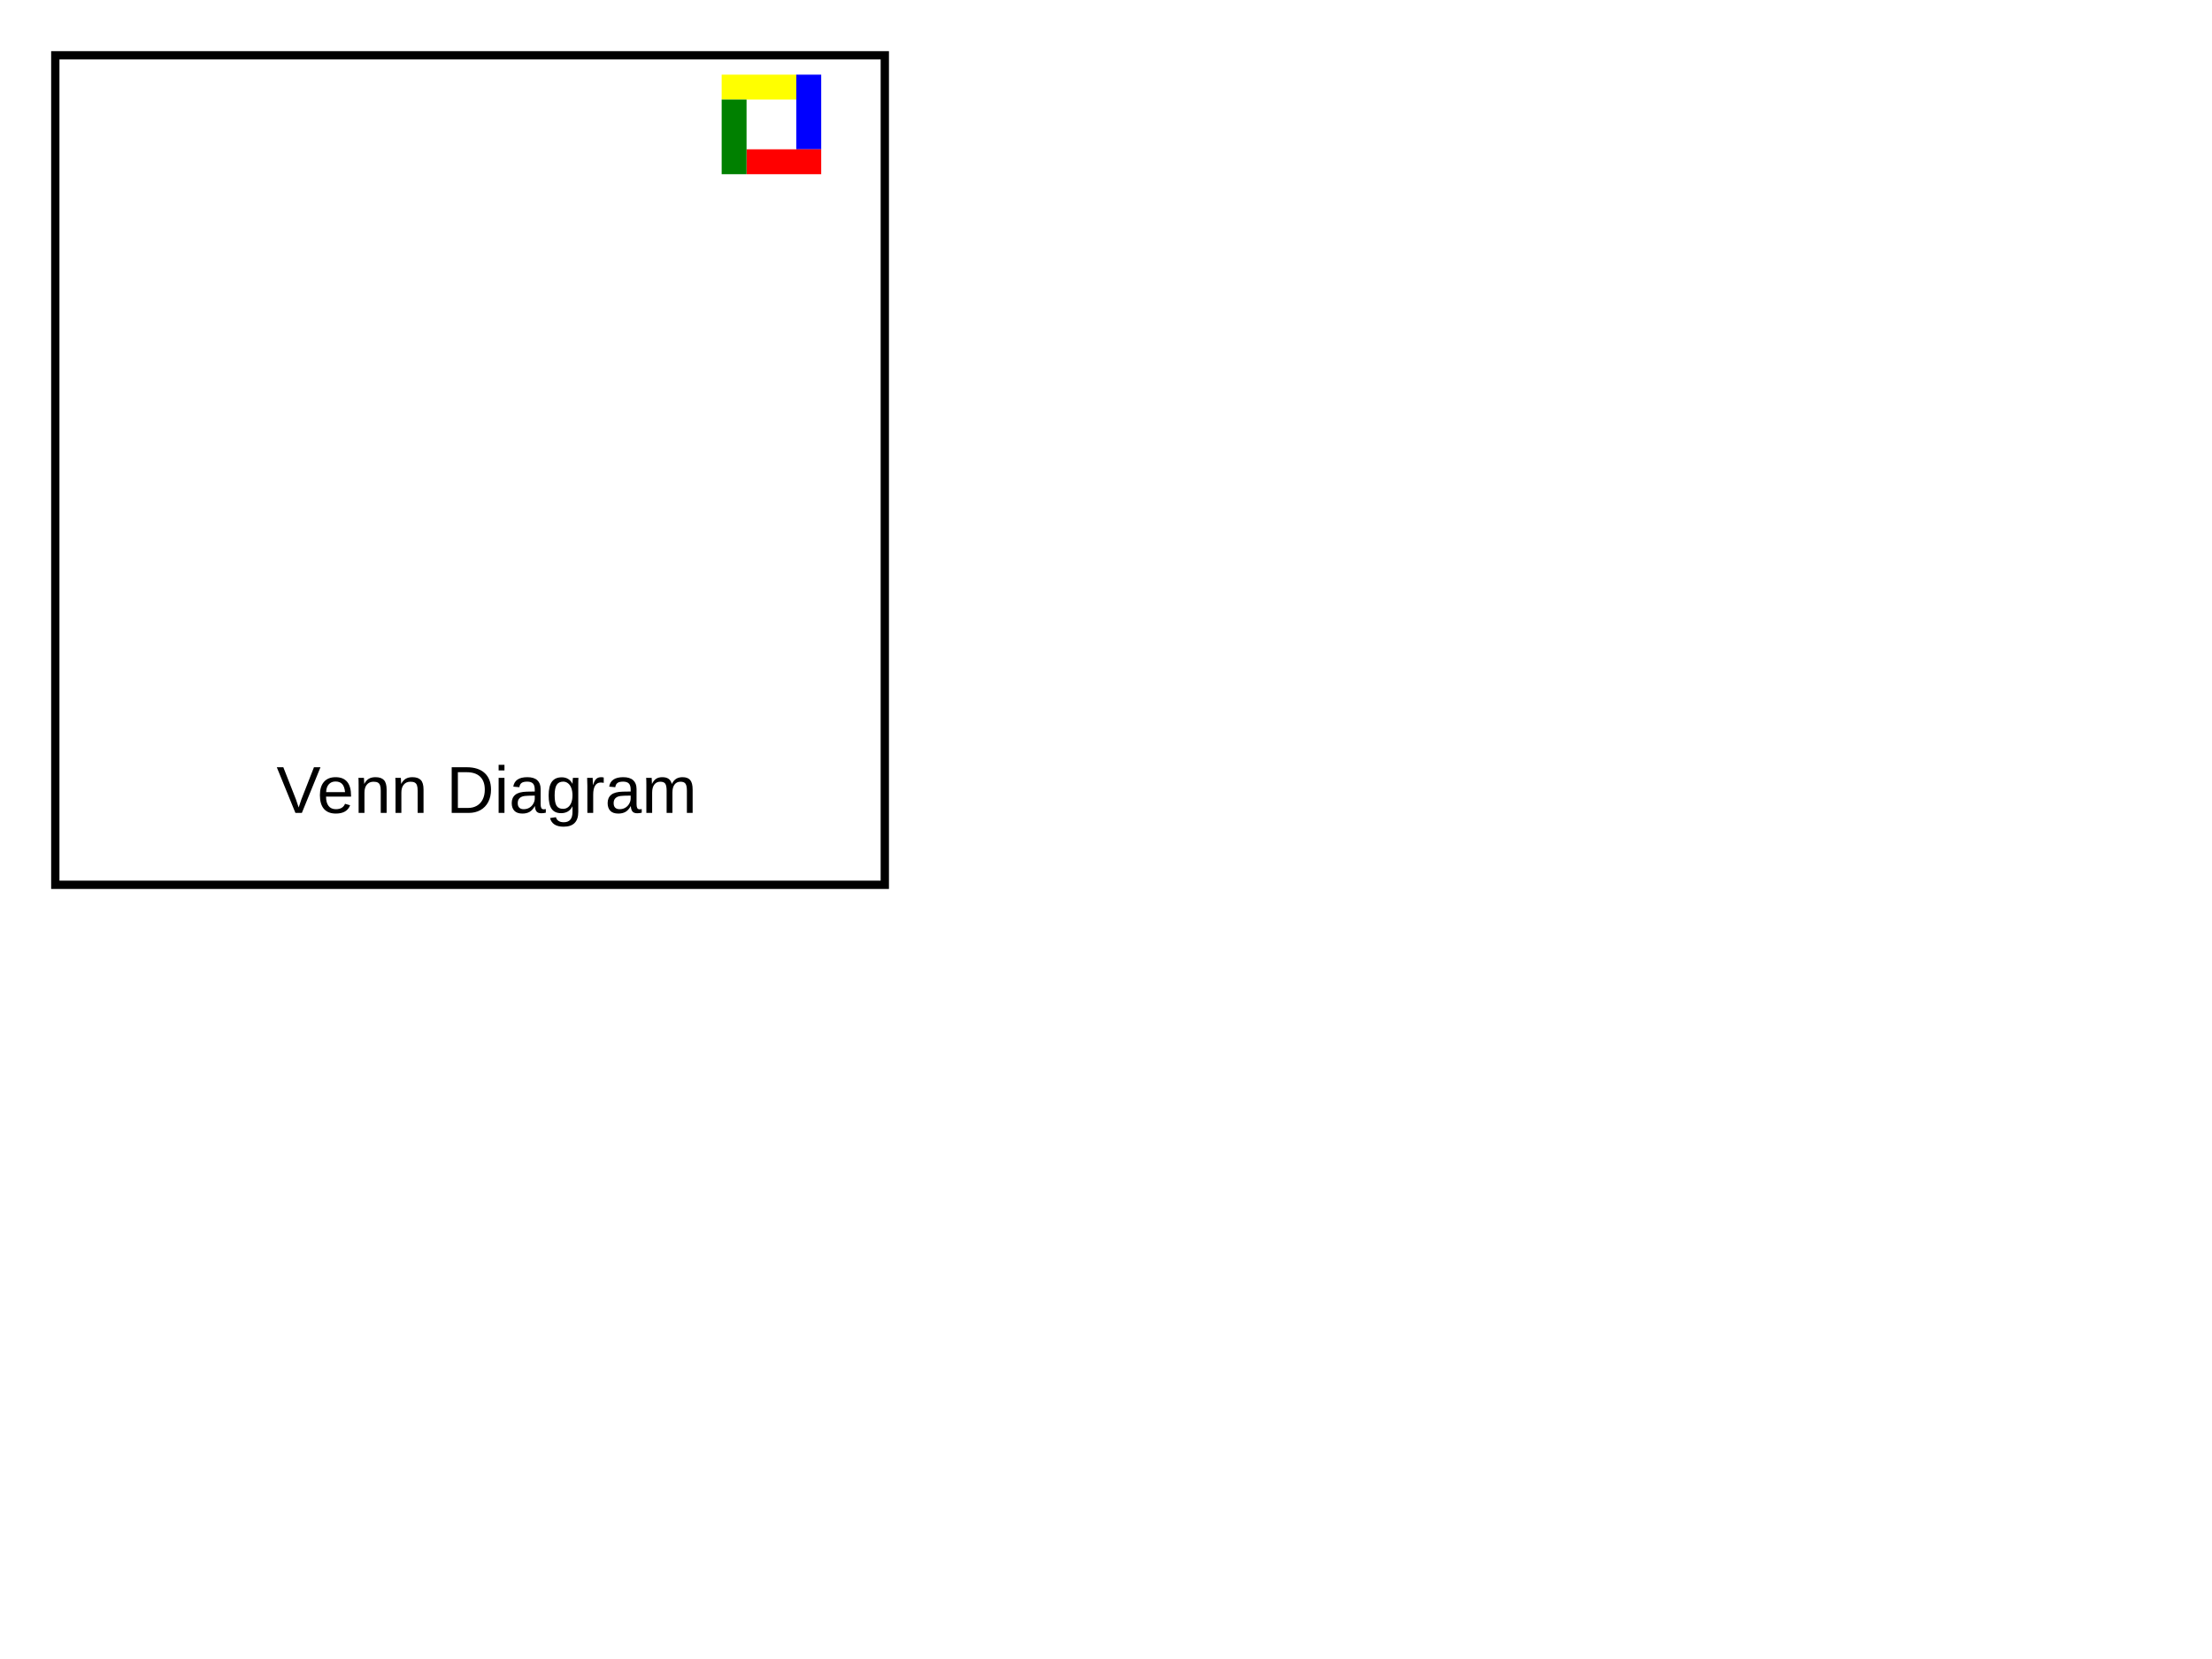
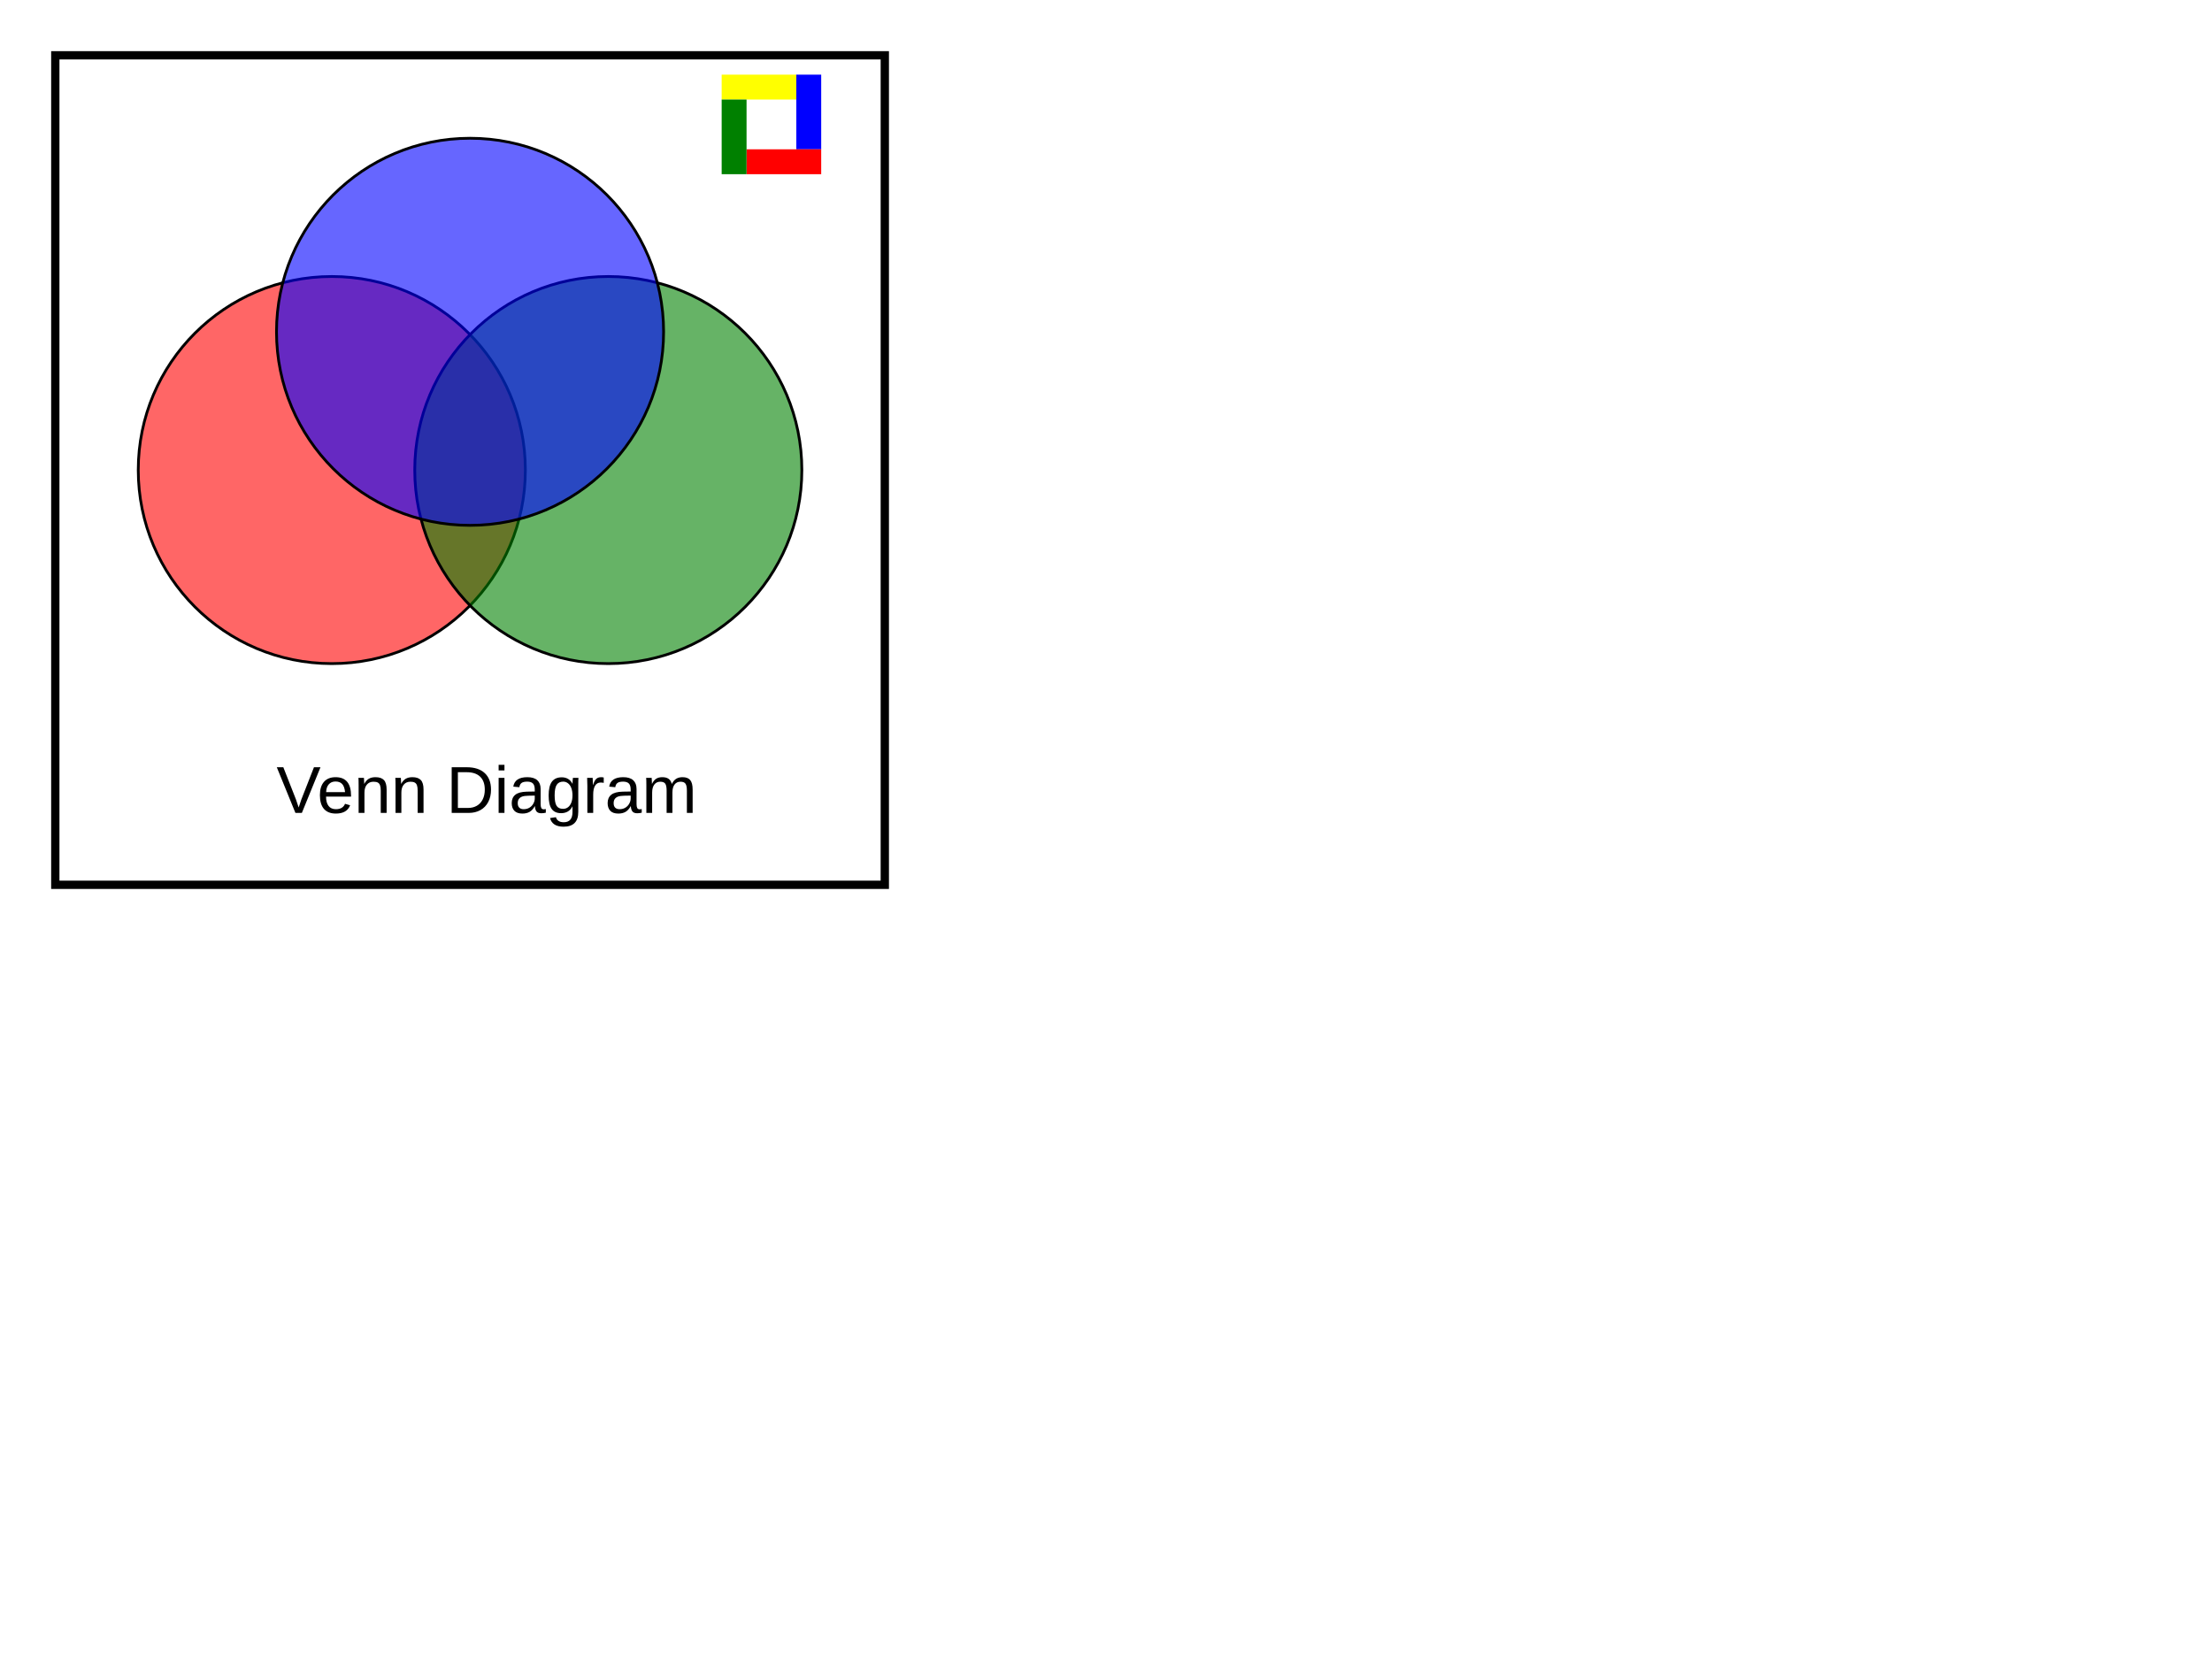
<svg xmlns="http://www.w3.org/2000/svg" width="800" height="600">
  <rect x="20" y="20" width="300" height="300" fill="none" stroke="black" stroke-width="3" />
  <g stroke-width="1" stroke="black" fill-opacity="0.6">
-         
-     </g>
+     <circle cx="120" cy="170" r="70" fill="red" />
+     <circle cx="220" cy="170" r="70" fill="green" />
+     <circle cx="170" cy="120" r="70" fill="blue" />
+   </g>
  <text x="100" y="294" font-family="Arial" font-size="24" fill="black">Venn Diagram</text>
  <g stroke-width="0" fill-opacity="1">
    <g transform="scale(0.9)">
      <rect x="290" y="30" width="30" height="10" fill="yellow" />
      <rect x="320" y="30" width="10" height="30" fill="blue" />
      <rect x="300" y="60" width="30" height="10" fill="red" />
      <rect x="290" y="40" width="10" height="30" fill="green" />
    </g>
  </g>
</svg>
